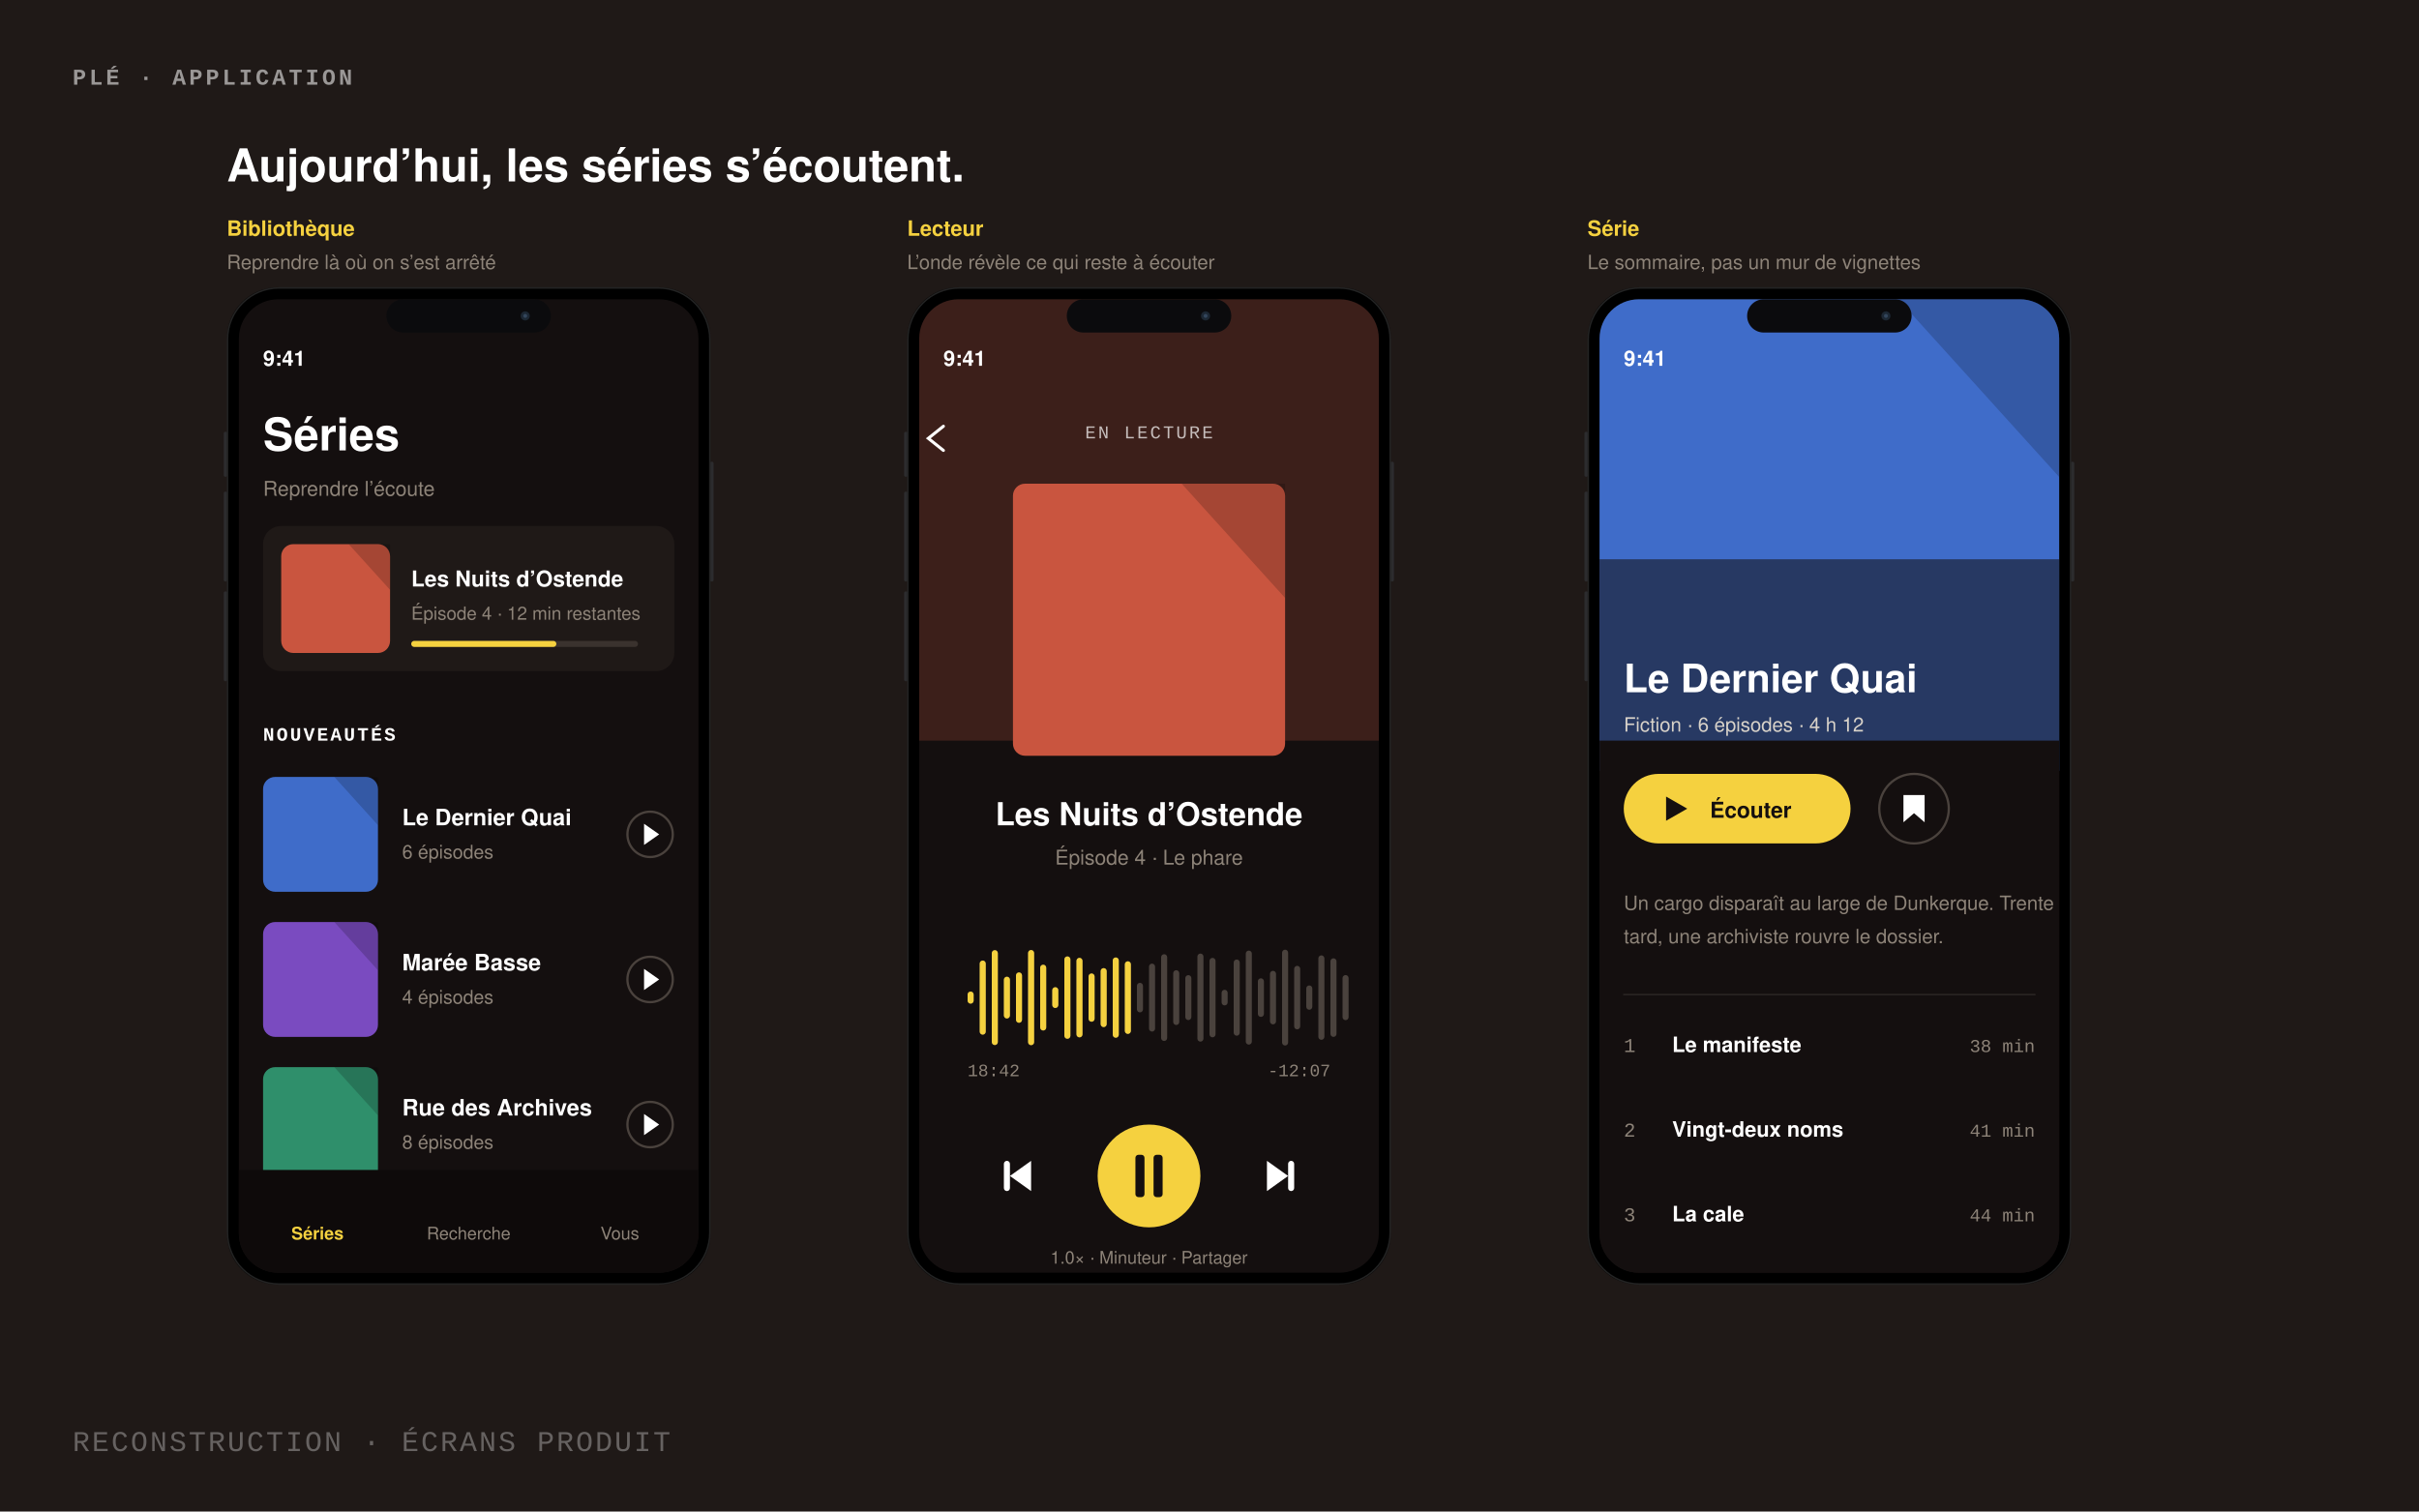
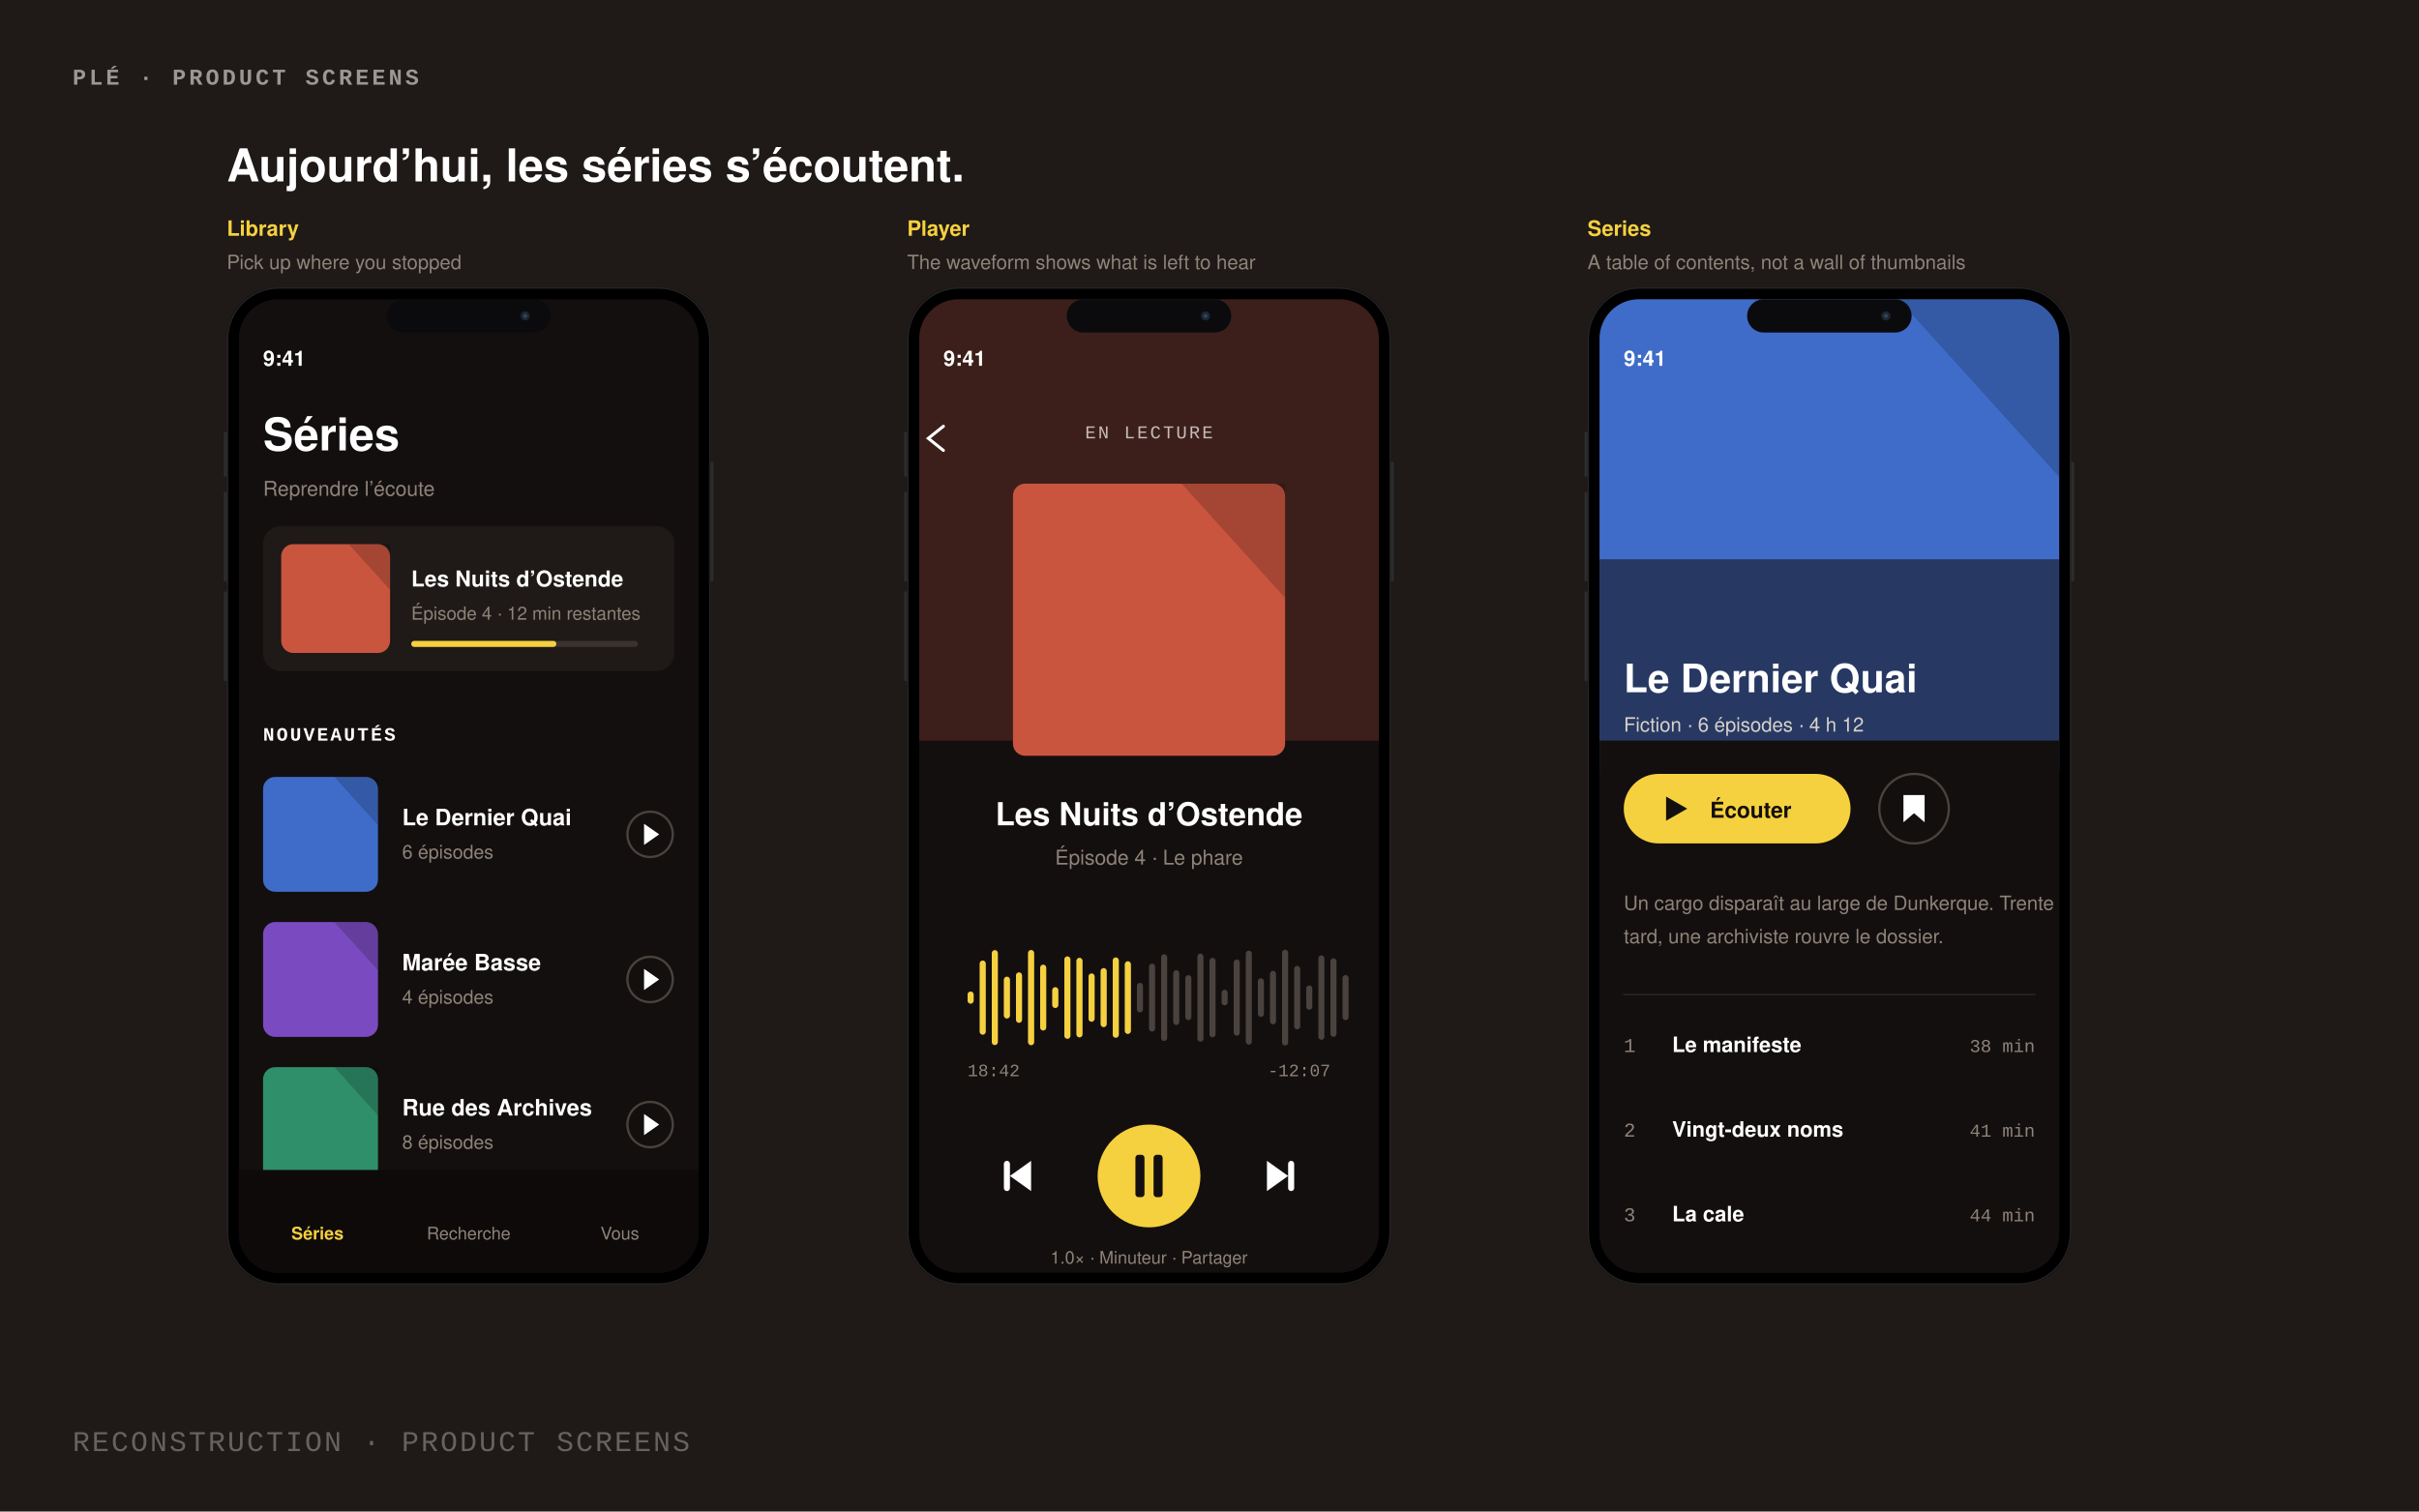
<svg xmlns="http://www.w3.org/2000/svg" viewBox="0 0 1600 1000" width="1600" height="1000" role="img">
  <rect width="1600" height="1000" fill="#1f1917" />
-   <text x="48" y="56" fill="#fff" font-family="'SF Mono', 'JetBrains Mono', Menlo, Consolas, 'Liberation Mono', monospace" font-size="15" font-weight="700" text-anchor="start" letter-spacing="2" opacity="0.55">PLÉ · APPLICATION</text>
+   <text x="48" y="56" fill="#fff" font-family="'SF Mono', 'JetBrains Mono', Menlo, Consolas, 'Liberation Mono', monospace" font-size="15" font-weight="700" text-anchor="start" letter-spacing="2" opacity="0.55">PLÉ · PRODUCT SCREENS</text>
  <text x="150" y="120" fill="#fff" font-family="'Helvetica Neue', Helvetica, Arial, 'Liberation Sans', sans-serif" font-size="30" font-weight="700" text-anchor="start">Aujourd’hui, les séries s’écoutent.</text>
-   <text x="150" y="156" fill="#f5d13f" font-family="'Helvetica Neue', Helvetica, Arial, 'Liberation Sans', sans-serif" font-size="14" font-weight="700" text-anchor="start">Bibliothèque</text>
-   <text x="150" y="178" fill="#8d8378" font-family="'Helvetica Neue', Helvetica, Arial, 'Liberation Sans', sans-serif" font-size="13" font-weight="400" text-anchor="start">Reprendre là où on s’est arrêté</text>
-   <text x="600" y="156" fill="#f5d13f" font-family="'Helvetica Neue', Helvetica, Arial, 'Liberation Sans', sans-serif" font-size="14" font-weight="700" text-anchor="start">Lecteur</text>
-   <text x="600" y="178" fill="#8d8378" font-family="'Helvetica Neue', Helvetica, Arial, 'Liberation Sans', sans-serif" font-size="13" font-weight="400" text-anchor="start">L’onde révèle ce qui reste à écouter</text>
-   <text x="1050" y="156" fill="#f5d13f" font-family="'Helvetica Neue', Helvetica, Arial, 'Liberation Sans', sans-serif" font-size="14" font-weight="700" text-anchor="start">Série</text>
-   <text x="1050" y="178" fill="#8d8378" font-family="'Helvetica Neue', Helvetica, Arial, 'Liberation Sans', sans-serif" font-size="13" font-weight="400" text-anchor="start">Le sommaire, pas un mur de vignettes</text>
+   <text x="150" y="156" fill="#f5d13f" font-family="'Helvetica Neue', Helvetica, Arial, 'Liberation Sans', sans-serif" font-size="14" font-weight="700" text-anchor="start">Library</text>
+   <text x="150" y="178" fill="#8d8378" font-family="'Helvetica Neue', Helvetica, Arial, 'Liberation Sans', sans-serif" font-size="13" font-weight="400" text-anchor="start">Pick up where you stopped</text>
+   <text x="600" y="156" fill="#f5d13f" font-family="'Helvetica Neue', Helvetica, Arial, 'Liberation Sans', sans-serif" font-size="14" font-weight="700" text-anchor="start">Player</text>
+   <text x="600" y="178" fill="#8d8378" font-family="'Helvetica Neue', Helvetica, Arial, 'Liberation Sans', sans-serif" font-size="13" font-weight="400" text-anchor="start">The waveform shows what is left to hear</text>
+   <text x="1050" y="156" fill="#f5d13f" font-family="'Helvetica Neue', Helvetica, Arial, 'Liberation Sans', sans-serif" font-size="14" font-weight="700" text-anchor="start">Series</text>
+   <text x="1050" y="178" fill="#8d8378" font-family="'Helvetica Neue', Helvetica, Arial, 'Liberation Sans', sans-serif" font-size="13" font-weight="400" text-anchor="start">A table of contents, not a wall of thumbnails</text>
  <g transform="translate(150 190)">
    <clipPath id="ple-a">
      <rect x="8" y="8" width="304" height="644" rx="26" />
    </clipPath>
    <rect x="-2" y="95.7" width="2.5" height="29.7" rx="1" fill="#2c2c2e" />
    <rect x="-2" y="135.3" width="2.5" height="59.4" rx="1" fill="#2c2c2e" />
    <rect x="-2" y="201.3" width="2.5" height="59.4" rx="1" fill="#2c2c2e" />
    <rect x="319.5" y="115.5" width="2.5" height="79.2" rx="1" fill="#2c2c2e" />
    <rect x="0" y="0" width="320" height="660" rx="34" fill="#000" />
    <g clip-path="url(#ple-a)">
      <rect x="0" y="0" width="320" height="660" rx="0" fill="#140f0f" />
      <text x="24" y="52" fill="#fff" font-family="'Helvetica Neue', Helvetica, Arial, 'Liberation Sans', sans-serif" font-size="14" font-weight="700" text-anchor="start">9:41</text>
      <text x="24" y="108" fill="#fff" font-family="'Helvetica Neue', Helvetica, Arial, 'Liberation Sans', sans-serif" font-size="30" font-weight="700" text-anchor="start">Séries</text>
      <text x="24" y="138" fill="#8d8378" font-family="'Helvetica Neue', Helvetica, Arial, 'Liberation Sans', sans-serif" font-size="13.5" font-weight="400" text-anchor="start">Reprendre l’écoute</text>
      <rect x="24" y="158" width="272" height="96" rx="12" fill="#1f1917" />
      <rect x="36" y="170" width="72" height="72" rx="8" fill="#c9553f" />
      <path d="M80.64 170 L108 200.24 L108 170 Z" fill="#000" opacity="0.18" />
      <text x="122" y="198" fill="#fff" font-family="'Helvetica Neue', Helvetica, Arial, 'Liberation Sans', sans-serif" font-size="14.5" font-weight="700" text-anchor="start">Les Nuits d’Ostende</text>
      <text x="122" y="220" fill="#8d8378" font-family="'Helvetica Neue', Helvetica, Arial, 'Liberation Sans', sans-serif" font-size="12" font-weight="400" text-anchor="start">Épisode 4 · 12 min restantes</text>
      <rect x="122" y="234" width="150" height="4" rx="2" fill="#3a322e" />
      <rect x="122" y="234" width="96" height="4" rx="2" fill="#f5d13f" />
      <text x="24" y="300" fill="#fff" font-family="'SF Mono', 'JetBrains Mono', Menlo, Consolas, 'Liberation Mono', monospace" font-size="12.5" font-weight="700" text-anchor="start" letter-spacing="1.4">NOUVEAUTÉS</text>
      <rect x="24" y="324" width="76" height="76" rx="8" fill="#3f6cc9" />
      <path d="M71.12 324 L100 355.92 L100 324 Z" fill="#000" opacity="0.18" />
      <text x="116" y="356" fill="#fff" font-family="'Helvetica Neue', Helvetica, Arial, 'Liberation Sans', sans-serif" font-size="15" font-weight="600" text-anchor="start">Le Dernier Quai</text>
      <text x="116" y="378" fill="#8d8378" font-family="'Helvetica Neue', Helvetica, Arial, 'Liberation Sans', sans-serif" font-size="12.5" font-weight="400" text-anchor="start">6 épisodes</text>
      <circle cx="280" cy="362" r="15" fill="none" stroke="#4a423d" stroke-width="1.5" />
      <path d="M276 355 l10 7 l-10 7 Z" fill="#fff" />
      <rect x="24" y="420" width="76" height="76" rx="8" fill="#7a4bc0" />
      <path d="M71.12 420 L100 451.92 L100 420 Z" fill="#000" opacity="0.18" />
      <text x="116" y="452" fill="#fff" font-family="'Helvetica Neue', Helvetica, Arial, 'Liberation Sans', sans-serif" font-size="15" font-weight="600" text-anchor="start">Marée Basse</text>
      <text x="116" y="474" fill="#8d8378" font-family="'Helvetica Neue', Helvetica, Arial, 'Liberation Sans', sans-serif" font-size="12.5" font-weight="400" text-anchor="start">4 épisodes</text>
      <circle cx="280" cy="458" r="15" fill="none" stroke="#4a423d" stroke-width="1.5" />
      <path d="M276 451 l10 7 l-10 7 Z" fill="#fff" />
      <rect x="24" y="516" width="76" height="76" rx="8" fill="#2f8f6b" />
      <path d="M71.12 516 L100 547.92 L100 516 Z" fill="#000" opacity="0.18" />
      <text x="116" y="548" fill="#fff" font-family="'Helvetica Neue', Helvetica, Arial, 'Liberation Sans', sans-serif" font-size="15" font-weight="600" text-anchor="start">Rue des Archives</text>
      <text x="116" y="570" fill="#8d8378" font-family="'Helvetica Neue', Helvetica, Arial, 'Liberation Sans', sans-serif" font-size="12.5" font-weight="400" text-anchor="start">8 épisodes</text>
      <circle cx="280" cy="554" r="15" fill="none" stroke="#4a423d" stroke-width="1.5" />
      <path d="M276 547 l10 7 l-10 7 Z" fill="#fff" />
      <rect x="0" y="584" width="320" height="76" rx="0" fill="#0e0a0a" />
      <text x="60" y="630" fill="#f5d13f" font-family="'Helvetica Neue', Helvetica, Arial, 'Liberation Sans', sans-serif" font-size="11.5" font-weight="700" text-anchor="middle">Séries</text>
      <text x="160" y="630" fill="#8d8378" font-family="'Helvetica Neue', Helvetica, Arial, 'Liberation Sans', sans-serif" font-size="11.5" font-weight="500" text-anchor="middle">Recherche</text>
      <text x="260" y="630" fill="#8d8378" font-family="'Helvetica Neue', Helvetica, Arial, 'Liberation Sans', sans-serif" font-size="11.5" font-weight="500" text-anchor="middle">Vous</text>
    </g>
    <rect x="105.6" y="8" width="108.8" height="22" rx="11" fill="#0b0b0d" />
    <circle cx="197.4" cy="19" r="3" fill="#1c2733" />
    <circle cx="197.4" cy="19" r="1.3" fill="#33465c" />
    <rect x="0.5" y="0.5" width="319" height="659" rx="34" fill="none" stroke="rgba(255,255,255,0.14)" stroke-width="1" />
  </g>
  <g transform="translate(600 190)">
    <clipPath id="ple-b">
      <rect x="8" y="8" width="304" height="644" rx="26" />
    </clipPath>
    <rect x="-2" y="95.7" width="2.5" height="29.7" rx="1" fill="#2c2c2e" />
    <rect x="-2" y="135.3" width="2.5" height="59.4" rx="1" fill="#2c2c2e" />
    <rect x="-2" y="201.3" width="2.5" height="59.4" rx="1" fill="#2c2c2e" />
    <rect x="319.5" y="115.5" width="2.5" height="79.2" rx="1" fill="#2c2c2e" />
    <rect x="0" y="0" width="320" height="660" rx="34" fill="#000" />
    <g clip-path="url(#ple-b)">
      <rect x="0" y="0" width="320" height="660" rx="0" fill="#140f0f" />
      <rect x="0" y="0" width="320" height="300" rx="0" fill="#c9553f" opacity="0.22" />
      <text x="24" y="52" fill="#fff" font-family="'Helvetica Neue', Helvetica, Arial, 'Liberation Sans', sans-serif" font-size="14" font-weight="700" text-anchor="start">9:41</text>
      <path d="M24 92 l-10 8 l10 8" fill="none" stroke="#fff" stroke-width="2" stroke-linecap="round" />
      <text x="160" y="100" fill="#fff" font-family="'SF Mono', 'JetBrains Mono', Menlo, Consolas, 'Liberation Mono', monospace" font-size="12" font-weight="400" text-anchor="middle" letter-spacing="1.4" opacity="0.7">EN LECTURE</text>
      <rect x="70" y="130" width="180" height="180" rx="8" fill="#c9553f" />
      <path d="M181.6 130 L250 205.6 L250 130 Z" fill="#000" opacity="0.18" />
      <text x="160" y="356" fill="#fff" font-family="'Helvetica Neue', Helvetica, Arial, 'Liberation Sans', sans-serif" font-size="21" font-weight="700" text-anchor="middle">Les Nuits d’Ostende</text>
      <text x="160" y="382" fill="#8d8378" font-family="'Helvetica Neue', Helvetica, Arial, 'Liberation Sans', sans-serif" font-size="13.5" font-weight="400" text-anchor="middle">Épisode 4 · Le phare</text>
      <rect x="40" y="466" width="4" height="8" rx="2" fill="#4a423d" />
      <rect x="48" y="445.483" width="4" height="49.033" rx="2" fill="#4a423d" />
      <rect x="56" y="438.602" width="4" height="62.797" rx="2" fill="#4a423d" />
      <rect x="64" y="456.17" width="4" height="27.659" rx="2" fill="#4a423d" />
      <rect x="72" y="453.322" width="4" height="33.356" rx="2" fill="#4a423d" />
      <rect x="80" y="438.517" width="4" height="62.966" rx="2" fill="#4a423d" />
      <rect x="88" y="448.226" width="4" height="43.547" rx="2" fill="#4a423d" />
      <rect x="96" y="463.113" width="4" height="13.773" rx="2" fill="#4a423d" />
      <rect x="104" y="442.746" width="4" height="54.509" rx="2" fill="#4a423d" />
      <rect x="112" y="443.693" width="4" height="52.615" rx="2" fill="#4a423d" />
      <rect x="120" y="454.021" width="4" height="31.957" rx="2" fill="#4a423d" />
      <rect x="128" y="450.477" width="4" height="39.047" rx="2" fill="#4a423d" />
      <rect x="136" y="443.438" width="4" height="53.123" rx="2" fill="#4a423d" />
      <rect x="144" y="445.974" width="4" height="48.051" rx="2" fill="#4a423d" />
      <rect x="152" y="460.227" width="4" height="19.547" rx="2" fill="#4a423d" />
      <rect x="160" y="447.513" width="4" height="44.974" rx="2" fill="#4a423d" />
      <rect x="168" y="441.29" width="4" height="57.42" rx="2" fill="#4a423d" />
      <rect x="176" y="451.875" width="4" height="36.25" rx="2" fill="#4a423d" />
      <rect x="184" y="455.134" width="4" height="29.731" rx="2" fill="#4a423d" />
      <rect x="192" y="440.867" width="4" height="58.267" rx="2" fill="#4a423d" />
      <rect x="200" y="443.727" width="4" height="52.545" rx="2" fill="#4a423d" />
      <rect x="208" y="464.84" width="4" height="10.319" rx="2" fill="#4a423d" />
      <rect x="216" y="444.786" width="4" height="50.429" rx="2" fill="#4a423d" />
      <rect x="224" y="438.893" width="4" height="62.213" rx="2" fill="#4a423d" />
      <rect x="232" y="457.231" width="4" height="25.538" rx="2" fill="#4a423d" />
      <rect x="240" y="452.295" width="4" height="35.41" rx="2" fill="#4a423d" />
      <rect x="248" y="438.301" width="4" height="63.398" rx="2" fill="#4a423d" />
      <rect x="256" y="448.985" width="4" height="42.03" rx="2" fill="#4a423d" />
      <rect x="264" y="461.954" width="4" height="16.092" rx="2" fill="#4a423d" />
      <rect x="272" y="442.063" width="4" height="55.873" rx="2" fill="#4a423d" />
      <rect x="280" y="444.003" width="4" height="51.993" rx="2" fill="#4a423d" />
      <rect x="288" y="455.09" width="4" height="29.82" rx="2" fill="#4a423d" />
      <rect x="40" y="466" width="4" height="8" rx="2" fill="#f5d13f" />
      <rect x="48" y="445.483" width="4" height="49.033" rx="2" fill="#f5d13f" />
      <rect x="56" y="438.602" width="4" height="62.797" rx="2" fill="#f5d13f" />
      <rect x="64" y="456.17" width="4" height="27.659" rx="2" fill="#f5d13f" />
      <rect x="72" y="453.322" width="4" height="33.356" rx="2" fill="#f5d13f" />
      <rect x="80" y="438.517" width="4" height="62.966" rx="2" fill="#f5d13f" />
      <rect x="88" y="448.226" width="4" height="43.547" rx="2" fill="#f5d13f" />
      <rect x="96" y="463.113" width="4" height="13.773" rx="2" fill="#f5d13f" />
      <rect x="104" y="442.746" width="4" height="54.509" rx="2" fill="#f5d13f" />
      <rect x="112" y="443.693" width="4" height="52.615" rx="2" fill="#f5d13f" />
      <rect x="120" y="454.021" width="4" height="31.957" rx="2" fill="#f5d13f" />
      <rect x="128" y="450.477" width="4" height="39.047" rx="2" fill="#f5d13f" />
      <rect x="136" y="443.438" width="4" height="53.123" rx="2" fill="#f5d13f" />
      <rect x="144" y="445.974" width="4" height="48.051" rx="2" fill="#f5d13f" />
      <text x="40" y="522" fill="#8d8378" font-family="'SF Mono', 'JetBrains Mono', Menlo, Consolas, 'Liberation Mono', monospace" font-size="11.5" font-weight="400" text-anchor="start">18:42</text>
      <text x="280" y="522" fill="#8d8378" font-family="'SF Mono', 'JetBrains Mono', Menlo, Consolas, 'Liberation Mono', monospace" font-size="11.5" font-weight="400" text-anchor="end">-12:07</text>
      <circle cx="160" cy="588" r="34" fill="#f5d13f" />
      <rect x="151" y="574" width="6" height="28" rx="2" fill="#140f0f" />
      <rect x="163" y="574" width="6" height="28" rx="2" fill="#140f0f" />
      <path d="M82 578 l-14 10 l14 10 Z" fill="#fff" />
      <rect x="64" y="578" width="4" height="20" rx="2" fill="#fff" />
      <path d="M238 578 l14 10 l-14 10 Z" fill="#fff" />
      <rect x="252" y="578" width="4" height="20" rx="2" fill="#fff" />
      <text x="160" y="646" fill="#8d8378" font-family="'Helvetica Neue', Helvetica, Arial, 'Liberation Sans', sans-serif" font-size="11.5" font-weight="400" text-anchor="middle">1.0×   ·   Minuteur   ·   Partager</text>
    </g>
    <rect x="105.6" y="8" width="108.8" height="22" rx="11" fill="#0b0b0d" />
    <circle cx="197.4" cy="19" r="3" fill="#1c2733" />
    <circle cx="197.4" cy="19" r="1.3" fill="#33465c" />
    <rect x="0.5" y="0.5" width="319" height="659" rx="34" fill="none" stroke="rgba(255,255,255,0.14)" stroke-width="1" />
  </g>
  <g transform="translate(1050 190)">
    <clipPath id="ple-c">
      <rect x="8" y="8" width="304" height="644" rx="26" />
    </clipPath>
    <rect x="-2" y="95.7" width="2.5" height="29.7" rx="1" fill="#2c2c2e" />
    <rect x="-2" y="135.3" width="2.5" height="59.4" rx="1" fill="#2c2c2e" />
    <rect x="-2" y="201.3" width="2.5" height="59.4" rx="1" fill="#2c2c2e" />
    <rect x="319.5" y="115.5" width="2.5" height="79.2" rx="1" fill="#2c2c2e" />
    <rect x="0" y="0" width="320" height="660" rx="34" fill="#000" />
    <g clip-path="url(#ple-c)">
      <rect x="0" y="0" width="320" height="660" rx="0" fill="#140f0f" />
      <rect x="0" y="0" width="320" height="320" rx="8" fill="#3f6cc9" />
      <path d="M198.4 0 L320 134.4 L320 0 Z" fill="#000" opacity="0.18" />
      <rect x="0" y="180" width="320" height="140" rx="0" fill="#140f0f" opacity="0.55" />
      <rect x="0" y="300" width="320" height="360" rx="0" fill="#140f0f" />
      <text x="24" y="52" fill="#fff" font-family="'Helvetica Neue', Helvetica, Arial, 'Liberation Sans', sans-serif" font-size="14" font-weight="700" text-anchor="start">9:41</text>
      <text x="24" y="268" fill="#fff" font-family="'Helvetica Neue', Helvetica, Arial, 'Liberation Sans', sans-serif" font-size="26" font-weight="700" text-anchor="start">Le Dernier Quai</text>
      <text x="24" y="294" fill="#d8d2c9" font-family="'Helvetica Neue', Helvetica, Arial, 'Liberation Sans', sans-serif" font-size="13" font-weight="400" text-anchor="start">Fiction · 6 épisodes · 4 h 12</text>
      <rect x="24" y="322" width="150" height="46" rx="23" fill="#f5d13f" />
      <path d="M52 337 l14 8 l-14 8 Z" fill="#140f0f" />
      <text x="108" y="351" fill="#140f0f" font-family="'Helvetica Neue', Helvetica, Arial, 'Liberation Sans', sans-serif" font-size="14.5" font-weight="700" text-anchor="middle">Écouter</text>
      <circle cx="216" cy="345" r="23" fill="none" stroke="#4a423d" stroke-width="1.5" />
      <path d="M209 336 v18 l7 -6 l7 6 v-18 z" fill="#fff" />
      <text x="24" y="412" fill="#8d8378" font-family="'Helvetica Neue', Helvetica, Arial, 'Liberation Sans', sans-serif" font-size="13" font-weight="400" text-anchor="start">Un cargo disparaît au large de Dunkerque. Trente ans plus</text>
      <text x="24" y="434" fill="#8d8378" font-family="'Helvetica Neue', Helvetica, Arial, 'Liberation Sans', sans-serif" font-size="13" font-weight="400" text-anchor="start">tard, une archiviste rouvre le dossier.</text>
      <line x1="24" y1="468" x2="296" y2="468" stroke="#2a2422" stroke-width="1" stroke-linecap="round" />
      <text x="24" y="506" fill="#8d8378" font-family="'SF Mono', 'JetBrains Mono', Menlo, Consolas, 'Liberation Mono', monospace" font-size="13" font-weight="400" text-anchor="start">1</text>
      <text x="56" y="506" fill="#fff" font-family="'Helvetica Neue', Helvetica, Arial, 'Liberation Sans', sans-serif" font-size="14" font-weight="600" text-anchor="start">Le manifeste</text>
      <text x="296" y="506" fill="#8d8378" font-family="'SF Mono', 'JetBrains Mono', Menlo, Consolas, 'Liberation Mono', monospace" font-size="12" font-weight="400" text-anchor="end">38 min</text>
      <text x="24" y="562" fill="#8d8378" font-family="'SF Mono', 'JetBrains Mono', Menlo, Consolas, 'Liberation Mono', monospace" font-size="13" font-weight="400" text-anchor="start">2</text>
      <text x="56" y="562" fill="#fff" font-family="'Helvetica Neue', Helvetica, Arial, 'Liberation Sans', sans-serif" font-size="14" font-weight="600" text-anchor="start">Vingt-deux noms</text>
      <text x="296" y="562" fill="#8d8378" font-family="'SF Mono', 'JetBrains Mono', Menlo, Consolas, 'Liberation Mono', monospace" font-size="12" font-weight="400" text-anchor="end">41 min</text>
      <text x="24" y="618" fill="#8d8378" font-family="'SF Mono', 'JetBrains Mono', Menlo, Consolas, 'Liberation Mono', monospace" font-size="13" font-weight="400" text-anchor="start">3</text>
      <text x="56" y="618" fill="#fff" font-family="'Helvetica Neue', Helvetica, Arial, 'Liberation Sans', sans-serif" font-size="14" font-weight="600" text-anchor="start">La cale</text>
      <text x="296" y="618" fill="#8d8378" font-family="'SF Mono', 'JetBrains Mono', Menlo, Consolas, 'Liberation Mono', monospace" font-size="12" font-weight="400" text-anchor="end">44 min</text>
    </g>
    <rect x="105.6" y="8" width="108.8" height="22" rx="11" fill="#0b0b0d" />
    <circle cx="197.4" cy="19" r="3" fill="#1c2733" />
    <circle cx="197.4" cy="19" r="1.3" fill="#33465c" />
    <rect x="0.5" y="0.5" width="319" height="659" rx="34" fill="none" stroke="rgba(255,255,255,0.14)" stroke-width="1" />
  </g>
-   <text x="48" y="960" fill="#fff" font-family="'SF Mono', 'JetBrains Mono', Menlo, Consolas, 'Liberation Mono', monospace" font-size="19" font-weight="400" text-anchor="start" letter-spacing="1.4" opacity="0.32">RECONSTRUCTION · ÉCRANS PRODUIT</text>
+   <text x="48" y="960" fill="#fff" font-family="'SF Mono', 'JetBrains Mono', Menlo, Consolas, 'Liberation Mono', monospace" font-size="19" font-weight="400" text-anchor="start" letter-spacing="1.4" opacity="0.32">RECONSTRUCTION · PRODUCT SCREENS</text>
</svg>
